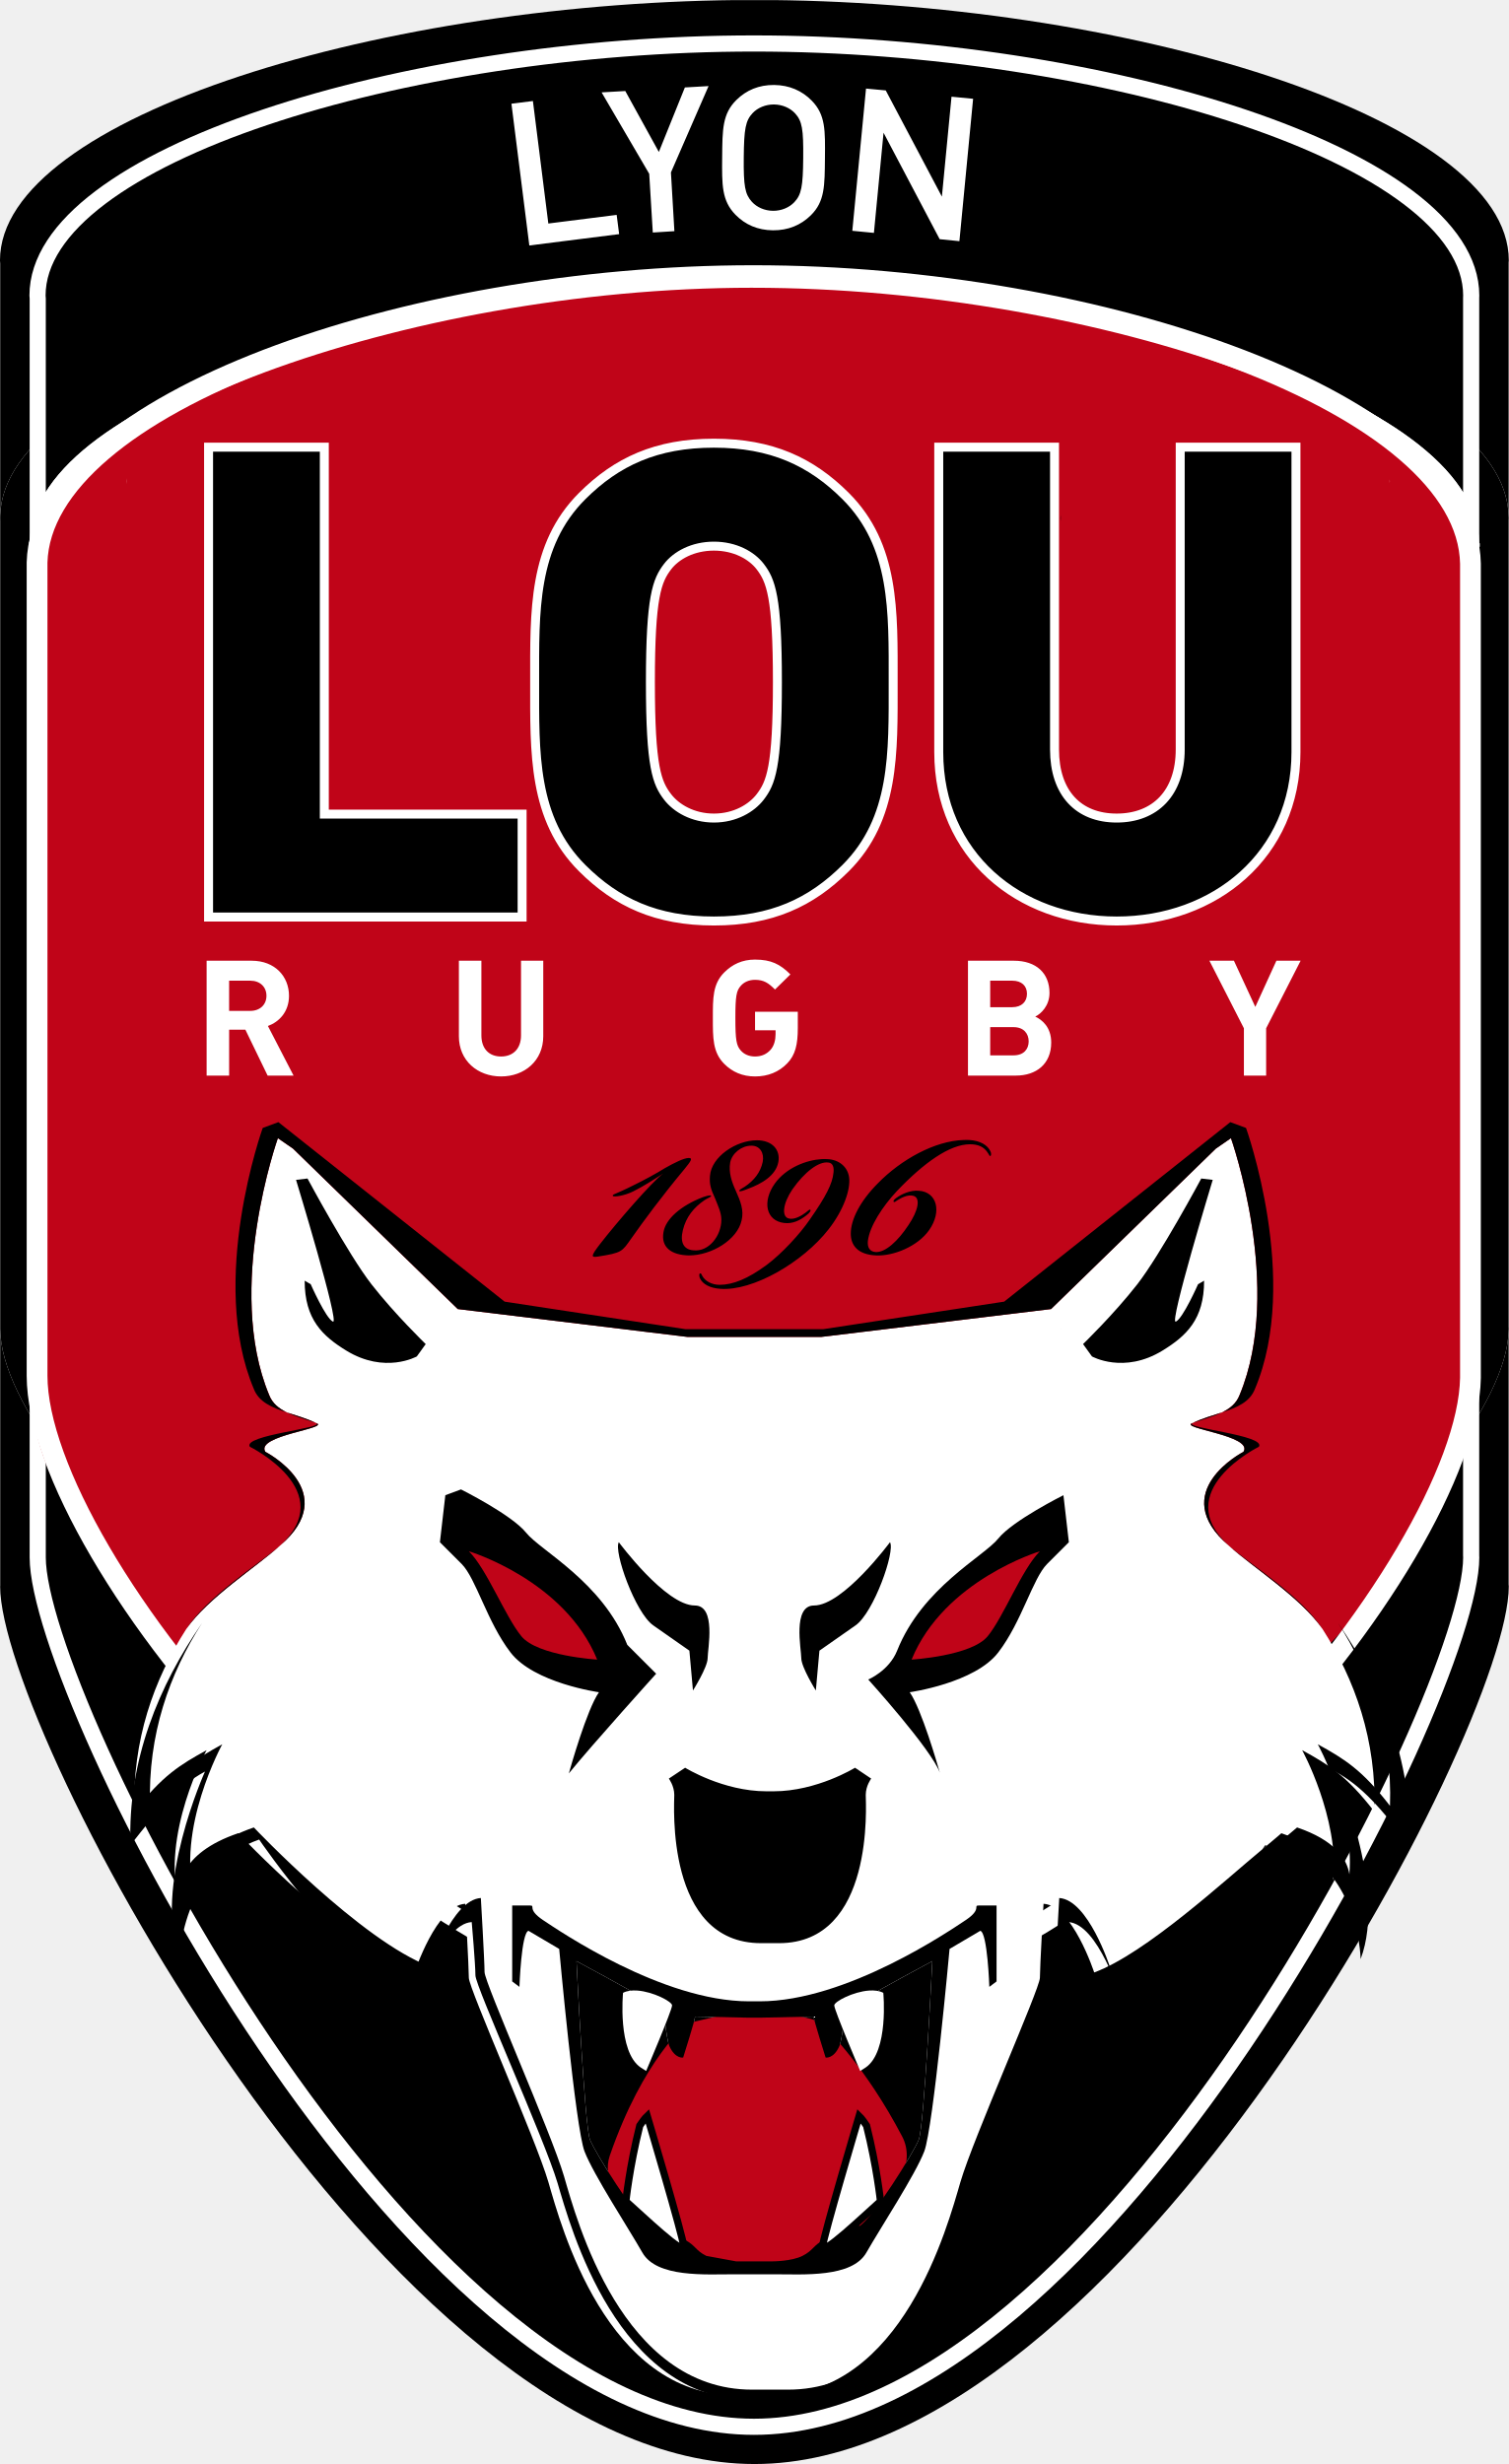
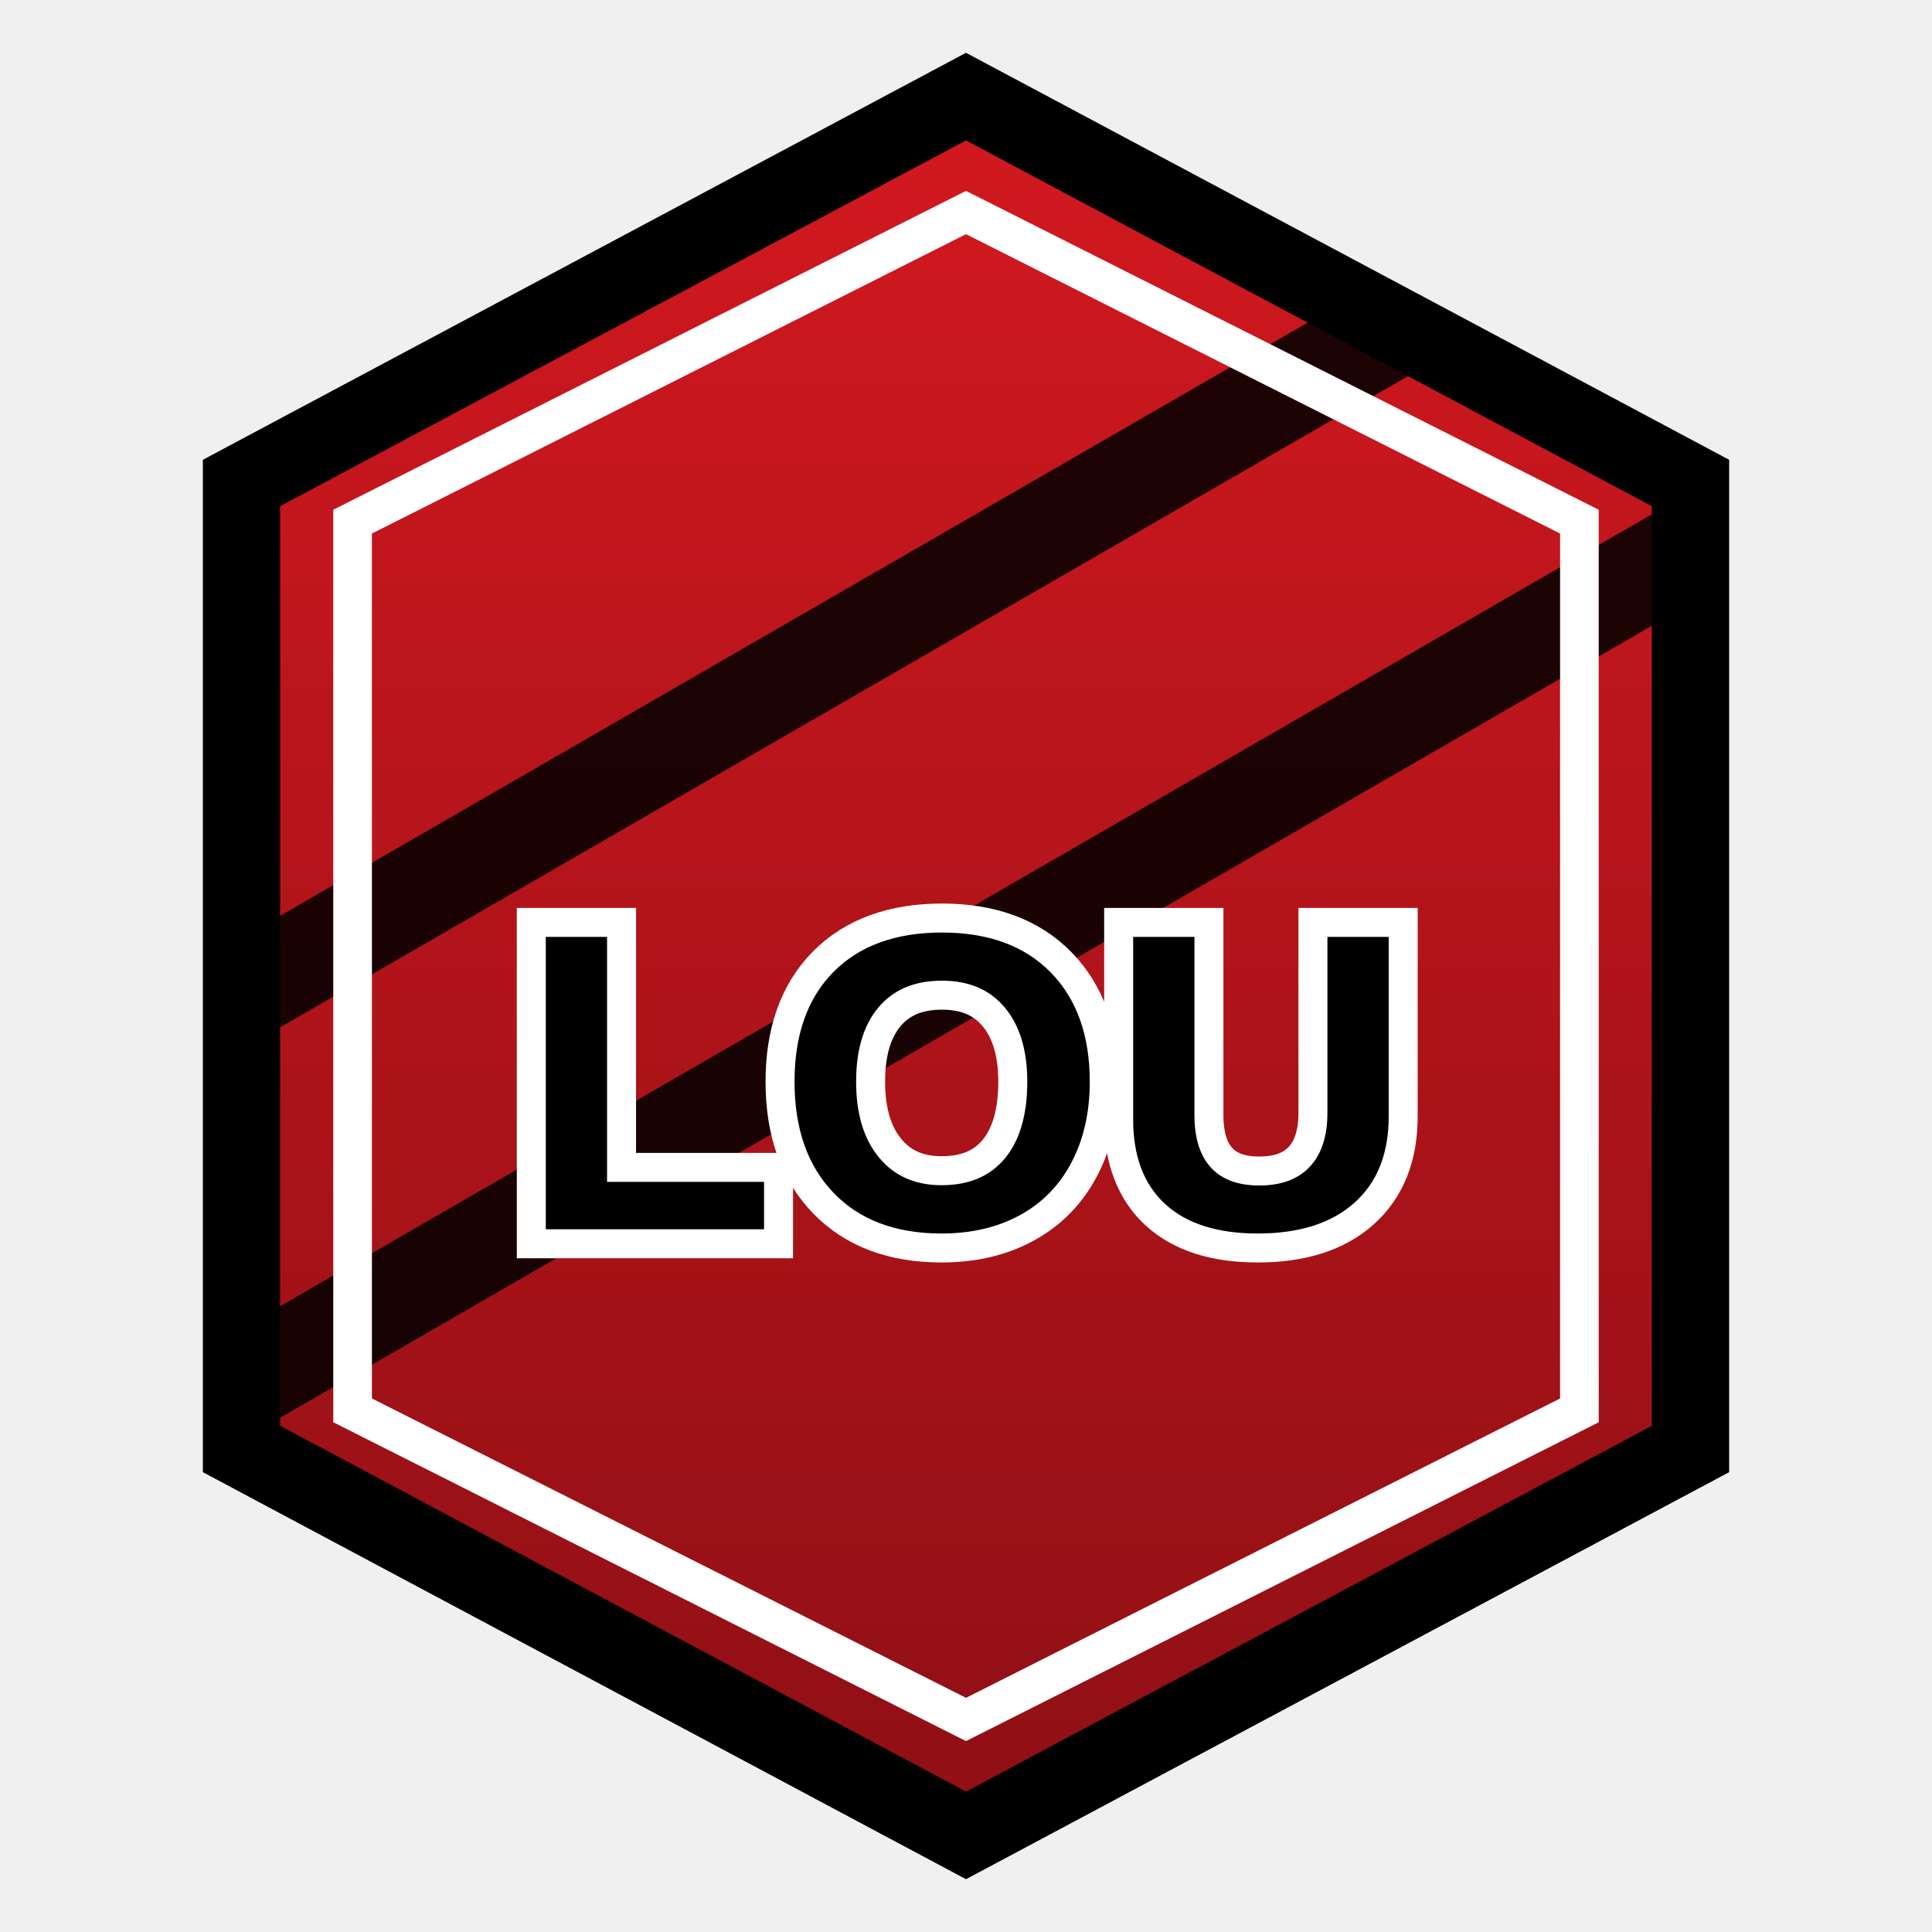
- <svg xmlns="http://www.w3.org/2000/svg" version="1.1" width="200" height="326.63" viewBox="0 0 200 326.63">
+ <svg xmlns="http://www.w3.org/2000/svg" width="200" height="200" viewBox="0 0 200 200">
  <defs>
-     <clipPath id="clipPath1564-2-5">
-       <path d="m42.52,483.63,54.474,0,0,88.965-54.474,0,0-88.965z" />
+     <clipPath id="lou-hex-clip">
+       <polygon points="         100,10         175,50         175,150         100,190         25,150         25,50       " />
    </clipPath>
-     <clipPath id="clipPath1464-5-7">
-       <path d="m42.52,483.63,83.622,0,0,88.965-83.622,0,0-88.965z" />
-     </clipPath>
+     <linearGradient id="lou-grad" x1="0" y1="0" x2="0" y2="1">
+       <stop offset="0%" stop-color="#D71920" />
+       <stop offset="100%" stop-color="#8A0F14" />
+     </linearGradient>
  </defs>
-   <g transform="matrix(0.5233306,0,0,0.5233306,-97.37038,-91.36215)">
-     <g transform="matrix(7.015558,0,0,-7.015558,-112.2425,4191.68)">
-       <g clip-path="url(#clipPath1464-5-7)">
-         <g transform="translate(69.7583,563.2977)">
-           <path fill-rule="nonzero" fill="#000" d="m0,0c13.193,0,27.122-4.174,27.23-9.336v9.162c0,0.024,0.006,0.048,0.006,0.072,0,5.193-13.983,9.404-27.236,9.404-13.257,0-27.239-4.211-27.239-9.404,0-0.037,0.005-0.074,0.008-0.111v-9.082c0.172,5.143,14.07,9.295,27.231,9.295" />
-         </g>
-         <g transform="translate(42.5246,524.6248)">
-           <path fill-rule="nonzero" fill="#000" d="m0,0c0-0.001,0.003-0.005,0.003-0.007v0.016c0-0.002-0.003-0.005-0.003-0.009" />
-         </g>
-         <g transform="translate(96.9941,524.6248)">
-           <path fill-rule="nonzero" fill="#000" d="m0,0c0,0.025-0.006,0.046-0.006,0.071v-0.142c0,0.025,0.006,0.048,0.006,0.071" />
-         </g>
-         <g transform="translate(69.7618,506.4696)">
-           <path fill-rule="nonzero" fill="#000" d="m0,0c-13.247,0-27.222,12.958-27.234,18.148v-9.288c0-0.001-0.003-0.004-0.003-0.008,0-5.194,13.984-31.688,27.237-31.688,13.25,0,27.232,26.494,27.232,31.688,0,0.024-0.006,0.048-0.006,0.071v9.161c-0.108-5.161-14.035-18.084-27.226-18.084" />
-         </g>
-         <g transform="translate(96.9941,553.8916)">
-           <path fill-rule="nonzero" fill="#000" d="m0,0c0,0.024-0.006,0.048-0.006,0.07v-0.14c0,0.022,0.006,0.046,0.006,0.07" />
-         </g>
-         <g transform="translate(42.5197,553.8916)">
-           <path fill-rule="nonzero" fill="#000" d="m0,0c0-0.037,0.005-0.074,0.008-0.11v0.221c-0.003-0.036-0.008-0.073-0.008-0.111" />
-         </g>
-         <g transform="translate(96.9883,553.9615)">
-           <path fill-rule="nonzero" fill="#000" d="m0,0c-0.108,5.163-14.037,9.336-27.23,9.336-13.161,0-27.059-4.152-27.231-9.295v-0.221-29.147-0.017c0.013-5.19,13.988-18.148,27.235-18.148,13.191,0,27.118,12.923,27.226,18.084v0.142,29.126,0.14z" />
-         </g>
-         <g transform="translate(69.7392,562.0242)">
-           <path fill-rule="nonzero" fill="#000" d="m0,0c12.536,0,25.79-4.038,25.896-9.035v8.869c0,0.023,0.003,0.045,0.003,0.068,0,5.028-13.306,9.103-25.899,9.103-12.596,0-25.865-4.075-25.865-9.103,0-0.036,0.008-0.071,0.008-0.106v-8.792c0.162,4.978,13.35,8.996,25.857,8.996" />
-         </g>
-         <g transform="translate(69.7392,562.0242)">
-           <path stroke-linejoin="miter" d="m0,0c12.536,0,25.79-4.038,25.896-9.035v8.869c0,0.023,0.003,0.045,0.003,0.068,0,5.028-13.306,9.103-25.899,9.103-12.596,0-25.865-4.075-25.865-9.103,0-0.036,0.008-0.071,0.008-0.106v-8.792c0.162,4.978,13.35,8.996,25.857,8.996z" stroke="#FFF" stroke-linecap="butt" stroke-miterlimit="4" stroke-dasharray="none" stroke-width="0.583" fill="none" />
-         </g>
-         <g transform="translate(43.8817,525.37)">
-           <path fill-rule="nonzero" fill="#000" d="m0,0c0-0.002,0.001-0.004,0.001-0.007v0.016c0-0.003-0.001-0.005-0.001-0.009" />
-         </g>
-         <g transform="translate(43.8817,525.37)">
-           <path stroke-linejoin="miter" d="m0,0c0-0.002,0.001-0.004,0.001-0.007v0.016c0-0.003-0.001-0.005-0.001-0.009z" stroke="#FFF" stroke-linecap="butt" stroke-miterlimit="4" stroke-dasharray="none" stroke-width="0.621" fill="none" />
-         </g>
-         <g transform="translate(95.6378,525.37)">
-           <path fill-rule="nonzero" fill="#000" d="m0,0c0,0.024-0.003,0.047-0.003,0.069v-0.137c0,0.023,0.003,0.045,0.003,0.068" />
-         </g>
-         <g transform="translate(95.6378,525.37)">
-           <path stroke-linejoin="miter" d="m0,0c0,0.024-0.003,0.047-0.003,0.069v-0.137c0,0.023,0.003,0.045,0.003,0.068z" stroke="#FFF" stroke-linecap="butt" stroke-miterlimit="4" stroke-dasharray="none" stroke-width="0.621" fill="none" />
-         </g>
-         <g transform="translate(69.742,507.5159)">
-           <path fill-rule="nonzero" fill="#000" d="m0,0c-12.587,0-25.848,12.823-25.86,17.847v-8.99-0.006c0-5.029,13.266-31.389,25.86-31.389,12.591,0,25.896,26.36,25.896,31.389,0,0.022-0.003,0.043-0.003,0.066v8.869c-0.106-4.997-13.357-17.786-25.893-17.786" />
-         </g>
-         <g transform="translate(69.742,507.5159)">
-           <path stroke-linejoin="miter" d="m0,0c-12.587,0-25.848,12.823-25.86,17.847v-8.99-0.006c0-5.029,13.266-31.389,25.86-31.389,12.591,0,25.896,26.36,25.896,31.389,0,0.022-0.003,0.043-0.003,0.066v8.869c-0.106-4.997-13.357-17.786-25.893-17.786z" stroke="#FFF" stroke-linecap="butt" stroke-miterlimit="4" stroke-dasharray="none" stroke-width="0.583" fill="none" />
-         </g>
-         <g transform="translate(95.6378,552.9207)">
-           <path fill-rule="nonzero" fill="#000" d="m0,0c0,0.022-0.003,0.045-0.003,0.069v-0.137c0,0.022,0.003,0.046,0.003,0.068" />
-         </g>
-         <g transform="translate(95.6378,552.9207)">
-           <path stroke-linejoin="miter" d="m0,0c0,0.022-0.003,0.045-0.003,0.069v-0.137c0,0.022,0.003,0.046,0.003,0.068z" stroke="#FFF" stroke-linecap="butt" stroke-miterlimit="4" stroke-dasharray="none" stroke-width="0.621" fill="none" />
-         </g>
-         <g transform="translate(43.8746,552.9207)">
-           <path fill-rule="nonzero" fill="#000" d="m0,0c0-0.036,0.007-0.07,0.008-0.107v0.214c-0.001-0.037-0.008-0.07-0.008-0.107" />
-         </g>
-         <g transform="translate(43.8746,552.9207)">
-           <path stroke-linejoin="miter" d="m0,0c0-0.036,0.007-0.07,0.008-0.107v0.214c-0.001-0.037-0.008-0.07-0.008-0.107z" stroke="#FFF" stroke-linecap="butt" stroke-miterlimit="4" stroke-dasharray="none" stroke-width="0.621" fill="none" />
-         </g>
-         <g transform="translate(95.6349,552.9896)">
-           <path fill-rule="nonzero" fill="#000" d="m0,0c-0.106,4.997-13.36,9.035-25.896,9.035-12.506,0-25.695-4.018-25.856-8.997v-0.214-27.435-0.015c0.011-5.025,13.273-17.848,25.859-17.848,12.536,0,25.787,12.789,25.893,17.787v0.137,27.413,0.137z" />
-         </g>
-         <g transform="translate(95.6349,552.9896)">
-           <path stroke-linejoin="miter" d="m0,0c-0.106,4.997-13.36,9.035-25.896,9.035-12.506,0-25.695-4.018-25.856-8.997v-0.214-27.435-0.015c0.011-5.025,13.273-17.848,25.859-17.848,12.536,0,25.787,12.789,25.893,17.787v0.137,27.413,0.137z" stroke="#FFF" stroke-linecap="butt" stroke-miterlimit="4" stroke-dasharray="none" stroke-width="0.583" fill="none" />
-         </g>
-         <g transform="translate(69.6683,562.206)">
-           <path d="m-126.09,50.594c-38.065,0-78.23,15.019-78.719,29.188v93.812c0.04,16.069,40.411,57.094,78.719,57.094h0.031c38.144-0.009,78.431-40.891,78.75-56.875v-94.406c-0.319-14.217-40.606-28.809-78.75-28.812h-0.031z" fill-rule="nonzero" transform="matrix(0.3293303,0,0,-0.3293303,41.52581,16.66582)" fill="#c00418" />
-         </g>
-       </g>
-     </g>
-     <g transform="matrix(7.015558,0,0,-7.015558,-112.2425,4191.68)">
-       <g clip-path="url(#clipPath1564-2-5)">
-         <g transform="translate(69.7243,562.6473)">
-           <path stroke-linejoin="miter" d="m0,0c-12.505,0-25.704-4.626-25.866-10.355v-29.367c0.011-6.5,13.282-23.085,25.87-23.085,12.534,0,25.776,16.544,25.882,23.008v29.4c-0.106,5.75-13.348,10.399-25.886,10.399z" stroke="#FFF" stroke-linecap="butt" stroke-miterlimit="4" stroke-dasharray="none" stroke-width="0.75" fill="none" />
-         </g>
-       </g>
-     </g>
-     <g transform="matrix(7.015558,0,0,-7.015558,523.8596,650.9004)">
-       <path fill-rule="nonzero" fill="#FFF" d="M0,0c0.191,2.289-1.137,4.704-1.137,4.704,0.95-0.522,1.601-0.914,2.608-2.219,0.088,2.579-0.709,4.777-1.872,6.593-0.78,1.131-2.547,2.253-3.373,3-2.293,1.952,0.518,3.398,0.518,3.398,0.379,0.592-2.382,0.85-1.832,1.042,0.341,0.163,0.71,0.267,1.054,0.381,0.291,0.141,0.523,0.328,0.638,0.629,1.608,3.857-0.312,9.273-0.312,9.273l-0.548-0.379-5.947-5.792-8.297-1.006h-2.35-0.126-2.351l-8.297,1.006-5.946,5.792-0.549,0.379s-1.92-5.416-0.312-9.273c0.115-0.301,0.348-0.488,0.637-0.629,0.343-0.114,0.713-0.218,1.054-0.381,0.551-0.192-2.21-0.45-1.828-1.042,0,0,2.809-1.446,0.516-3.397-0.826-0.748-2.595-1.871-3.375-3.004-1.162-1.813-1.958-4.013-1.869-6.59,1.004,1.305,1.657,1.697,2.605,2.219,0,0-1.68-3.059-0.984-5.555,0,0.003,0.001,0.007,0.004,0.01-0.103,0.585-0.024,1.818,2.121,2.546,0,0,3.889-4.113,6.368-5.027,0,0,0.785,2.416,1.829,2.48,0,0,0.13-2.28,0.13-2.674,0-0.39,2.413-5.807,2.872-7.374,0.457-1.568,2.087-7.702,6.787-7.702h1.302c4.699,0,6.329,6.134,6.787,7.702,0.457,1.567,2.87,6.984,2.87,7.374,0,0.394,0.131,2.674,0.131,2.674,1.044-0.064,1.829-2.48,1.829-2.48,1.867,0.688,4.754,3.359,6.068,4.444,0.069,0.091,0.109,0.144,0.109,0.144,0.015-0.005,0.03-0.012,0.044-0.017,0.339,0.281,0.538,0.456,0.538,0.456,1.363-0.464,1.8-1.129,1.886-1.705" />
-     </g>
-     <g transform="matrix(7.015558,0,0,-7.015558,231.6286,657.3659)">
-       <path fill-rule="nonzero" fill="#FFF" d="M0,0c-0.006,0.027-0.013,0.051-0.016,0.081-0.003-0.004-0.005-0.007-0.005-0.01,0.006-0.023,0.014-0.046,0.021-0.071" />
-     </g>
-     <g transform="matrix(7.015558,0,0,-7.015558,231.6286,657.3659)">
-       <path fill-rule="nonzero" fill="#FFF" d="M0,0c0.034-0.153,0.074-0.251,0.074-0.251-0.029,0.084-0.049,0.168-0.074,0.251" />
-     </g>
-     <g transform="matrix(7.015558,0,0,-7.015558,505.7777,643.0261)">
-       <path fill-rule="nonzero" fill="#FFF" d="M0,0c0.054,0.044,0.105,0.086,0.153,0.126-0.014,0.006-0.029,0.013-0.044,0.018,0,0-0.04-0.053-0.109-0.144" />
-     </g>
-     <g transform="matrix(7.015558,0,0,-7.015558,400.0988,684.0264)">
-       <path fill-rule="nonzero" fill="#000" d="m0,0s-0.105-1.034-0.2-1.251c-0.212-0.481-0.501-0.422-0.501-0.422s-0.432,1.364-0.432,1.48l-1.918-0.039h-0.445l-1.917,0.039c0-0.116-0.431-1.48-0.431-1.48s-0.289-0.059-0.502,0.422c-0.094,0.217-0.199,1.251-0.199,1.251s0,0.116-3.15,1.809c0,0,0.292-5.957,0.486-6.446,0.196-0.488,1.661-2.831,2.149-3.124,0,0,0.195,1.074,0.39,1.367,0.197,0.293,0.489-0.977,0.88-1.856,0.389-0.195,0.389-0.39,0.782-0.583,0.389-0.197,1.073-0.197,1.073-0.197h1.325l1.074,0.197c0.39,0.193,0.39,0.388,0.782,0.583,0.39,0.879,0.683,2.149,0.878,1.856s0.391-1.367,0.391-1.367c0.488,0.293,1.952,2.636,2.148,3.124,0.194,0.489,0.489,6.446,0.489,6.446-3.152-1.693-3.152-1.809-3.152-1.809" />
-     </g>
-     <g transform="matrix(7.015558,0,0,-7.015558,374.8547,668.2442)">
-       <path d="m364.66,341.81-3.969,1.469s-13.889,38.617-2.25,66.125c1.277,3.318,4.608,4.71,8.375,5.938-2.027-0.996-3.693-2.295-4.5-4.406-11.281-27.059,2.219-65.062,2.219-65.062l3.844,2.656,41.719,40.625,58.188,7.062h16.5,0.906,16.469l58.219-7.062,41.719-40.625,3.844-2.656s13.469,38.003,2.188,65.062c-0.807,2.112-2.427,3.41-4.469,4.406,3.781-1.228,7.053-2.619,8.344-5.938,11.625-27.508-2.25-66.125-2.25-66.125l-3.98-1.47-57.28,45.47-45.81,6.97h-17-0.938-17l-45.781-6.969-57.312-45.469zm7.375,14.281-2.906,0.344s11.182,36.734,9.344,35.906c-1.803-0.807-5.625-9.469-5.625-9.469l-1.531-0.906c-0.021,9.822,4.565,14.032,10.5,17.688,9.843,6.054,17.906,1.5,17.906,1.5l2.25-3.125s-7.826-7.569-13.719-15.125c-5.893-7.563-16.219-26.812-16.219-26.812zm226.38,0s-10.326,19.25-16.219,26.812c-5.893,7.556-13.719,15.125-13.719,15.125l2.25,3.125s8.07,4.554,17.906-1.5c5.942-3.655,10.535-7.866,10.5-17.688l-1.531,0.906s-3.822,8.662-5.625,9.469c-1.831,0.828,9.344-35.906,9.344-35.906l-2.906-0.344zm-191.47,80.219-1.375,11.906l5.5,5.5c3.655,3.676,6.419,14.64,12.375,22.406,5.942,7.794,22.406,10.094,22.406,10.094-3.054,4.364-7.226,19.137-7.625,20.562,5.81-7.18,22.12-25.25,22.12-25.25l-7.312-7.312c-6.37-16.01-21.97-23.825-25.625-28.406-3.669-4.567-16.5-10.969-16.5-10.969zm156.56,0s-12.831,6.402-16.5,10.969c-3.662,4.581-19.255,12.397-25.625,28.406-2.049,5.121-7.312,7.312-7.312,7.312s16.008,17.699,18.125,23.594c-0.528-1.875-4.619-16.089-7.625-20.375,0,0,16.495-2.3,22.438-10.094,5.963-7.766,8.713-18.73,12.375-22.406l5.5-5.5-1.375-11.906zm-112.62,11.906c-1.368,2.287,4.145,17.849,8.719,21.062,4.581,3.192,9.156,6.406,9.156,6.406l0.906,10.094s3.719-5.9,3.719-8.188c0-2.294,2.243-13.344-3.25-13.344-7.387,0-19.25-16.031-19.25-16.031zm68.688,0s-11.863,16.031-19.25,16.031c-5.479,0-3.219,11.05-3.219,13.344,0,2.287,3.688,8.188,3.688,8.188l0.906-10.094s4.589-3.214,9.156-6.406c4.588-3.213,10.094-18.775,8.719-21.062zm113.52,20.5c8.152,12.74,13.749,28.181,13.125,46.281-7.058-9.162-11.623-11.925-18.281-15.594,0,0,9.297,16.891,8,32.938-0.635-4.018-3.756-8.649-13.25-11.875,0,0-1.403,1.209-3.781,3.188,8.374,3.028,13.197,8.935,16,14.719-0.213,0.768-0.44,1.53-0.719,2.281,0,0,0.439-0.735,0.906-1.906,3.611,7.683,3.688,15.062,3.688,15.062,6.847-18.156-6.438-47.5-6.438-47.5,6.854,3.718,11.548,9.315,18.844,18.625,0.744-21.552-7.318-40.588-18.094-56.219zm-287.81,0.031c-10.783,15.61-18.844,34.643-18.094,56.188,7.289-9.31,12.021-14.907,18.875-18.625,0,0-13.292,29.312-6.438,47.469,0,0,0.119-7.523,3.875-15.312-4.903-17.528,6.938-39.062,6.938-39.062-6.651,3.669-11.238,6.431-18.281,15.594-0.624-18.086,4.966-33.538,13.125-46.25zm-1.781,69.719c0.085,0.305,0.185,0.603,0.281,0.906-0.077-0.298-0.152-0.648-0.219-1.031-0.02,0.042-0.043,0.084-0.062,0.125zm0.062-0.125c2.849-5.849,7.737-11.828,16.219-14.812,0,0,22.672,33.444,40.625,39.969,0,0,5.677-18.592,13.219-19.062,0,0,0.938,10.708,0.938,13.5,0,2.785,17.494,41.463,20.812,52.625,3.304,11.169,15.089,54.906,49.094,54.906h9.438c33.997,0,45.814-43.737,49.125-54.906,3.304-11.162,20.781-49.84,20.781-52.625,0-2.792,0.938-13.5,0.938-13.5,7.549,0.47,13.219,19.062,13.219,19.062,16.031-5.823,35.806-33.599,39.875-38.938-9.211,7.619-29.496,26.33-42.594,31.156,0,0-5.488-16.933-12.812-17.375,0,0-0.938,15.986-0.938,18.75,0,2.736-16.919,40.725-20.125,51.719-3.213,10.993-14.659,54.062-47.625,54.062h-9.125c-32.973,0-44.419-43.069-47.625-54.062-3.22-10.993-20.125-48.983-20.125-51.719,0-2.764-0.938-18.75-0.938-18.75-7.324,0.442-12.812,17.375-12.812,17.375-17.392-6.412-44.688-35.25-44.688-35.25-15.052,5.114-15.586,13.764-14.875,17.875zm124.12-33-4.125,2.75s1.375,1.838,1.375,4.125-2.305,37.562,21.969,37.562h4.562c24.26,0,21.969-35.275,21.969-37.562,0-2.287,1.375-4.125,1.375-4.125l-4.094-2.75s-9.646,5.969-20.625,5.969h-1.812c-10.993,0-20.594-5.969-20.594-5.969z" fill-rule="nonzero" transform="matrix(0.1425403,0,0,-0.1425403,-68.83826,78.57332)" fill="#000" />
-     </g>
-     <g transform="matrix(7.015558,0,0,-7.015558,304.81,567.5191)">
-       <path d="m-157.12,189.12c1.98,1.98,3.965,7.129,5.75,9.312,1.782,2.174,8.312,2.562,8.312,2.562-3.562-8.724-14.062-11.875-14.062-11.875zm62.594,0s-10.498,3.151-14.062,11.875c0,0,6.558-0.388,8.344-2.562,1.779-2.183,3.739-7.333,5.719-9.312zm-31.438,50.344c-1.74,0-7.25,1.438-7.25,1.438s-4.798,3.854-8.469,14.5c-1.664,4.831,6.987,12.539,15.562,12.375,8.578-0.167,19.485-8.825,16.5-14.5-4.069-7.755-8.011-11.384-8.594-12.219-0.58-0.832-5.998-1.594-7.75-1.594z" fill-rule="nonzero" transform="matrix(0.3293303,0,0,-0.3293303,51.74731,62.28272)" fill="#c00418" />
-     </g>
-     <g transform="matrix(7.015558,0,0,-7.015558,266.1101,535.0139)">
-       <path fill-rule="nonzero" fill="#000" d="m0,0c0.382-0.184-2.663-0.438-2.39-0.859,0,0,3.26-1.606,1.078-3.58,2.292,1.95-0.517,3.396-0.517,3.396-0.381,0.593,2.38,0.851,1.829,1.043" />
-     </g>
-     <g transform="matrix(7.015558,0,0,-7.015558,501.0176,542.329)">
-       <path fill-rule="nonzero" fill="#000" d="M0,0s-2.811-1.446-0.518-3.398c-2.183,1.976,1.075,3.581,1.075,3.581,0.275,0.422-2.769,0.676-2.389,0.86-0.55-0.193,2.211-0.45,1.832-1.043" />
-     </g>
-     <g transform="matrix(7.015558,0,0,-7.015558,256.9021,566.1581)">
-       <path fill-rule="nonzero" fill="#000" d="M0,0c-0.857-0.73-2.636-1.846-3.374-3.005,0.779,1.134,2.548,2.257,3.374,3.005" />
-     </g>
-     <g transform="matrix(7.015558,0,0,-7.015558,521.0477,587.211)">
-       <path fill-rule="nonzero" fill="#000" d="M0,0c-0.74,1.156-2.516,2.271-3.373,3,0.826-0.747,2.593-1.869,3.373-3" />
-     </g>
-     <g transform="matrix(7.015558,0,0,-7.015558,266.1101,535.0139)">
-       <path fill-rule="nonzero" fill="#000" d="M0,0c-0.341,0.163-0.711,0.267-1.055,0.38,0.309-0.151,0.682-0.252,1.055-0.38" />
-     </g>
-     <g transform="matrix(7.015558,0,0,-7.015558,495.5602,532.348)">
-       <path fill-rule="nonzero" fill="#000" d="M0,0c-0.344-0.113-0.713-0.217-1.054-0.38,0.373,0.128,0.747,0.229,1.054,0.38" />
-     </g>
-     <g transform="matrix(7.015558,0,0,-7.015558,505.7777,643.0261)">
-       <path fill-rule="nonzero" fill="#000" d="M0,0c0.054,0.044,0.105,0.086,0.153,0.126-0.014,0.006-0.029,0.013-0.044,0.018,0,0-0.04-0.053-0.109-0.144" />
-     </g>
-     <g transform="matrix(7.015558,0,0,-7.015558,418.7826,716.5541)">
-       <path fill-rule="nonzero" fill="#000" d="m0,0c-0.196-0.488-1.66-2.831-2.148-3.124,0,0-0.197,1.074-0.391,1.367-0.195,0.293-0.488-0.977-0.878-1.857-0.392-0.195-0.392-0.389-0.783-0.583-0.39-0.197-1.073-0.197-1.073-0.197h-1.325l-1.073,0.197c-0.393,0.194-0.393,0.388-0.783,0.583-0.391,0.88-0.682,2.15-0.879,1.857-0.195-0.293-0.39-1.367-0.39-1.367-0.489,0.293-1.953,2.636-2.149,3.124-0.195,0.488-0.487,6.446-0.487,6.446,3.151-1.693,3.151-1.809,3.151-1.809s0.105-1.034,0.199-1.251c0.213-0.481,0.502-0.422,0.502-0.422s0.431,1.363,0.431,1.48l1.917-0.04h0.445l1.918,0.04c0-0.117,0.432-1.48,0.432-1.48s0.289-0.059,0.501,0.422c0.095,0.217,0.2,1.251,0.2,1.251s0,0.116,3.152,1.809c0,0-0.295-5.958-0.489-6.446m2.155,8.453c-0.196,0,0.131-0.13-0.456-0.523-0.588-0.39-4.309-2.936-7.441-2.936h-0.388c-3.133,0-6.853,2.546-7.441,2.936-0.585,0.393-0.26,0.523-0.456,0.523h-0.653v-2.741l0.262-0.196s0.066,1.958,0.326,2.024l1.109-0.654s0.588-6.46,0.914-7.31c0.327-0.847,1.567-2.739,2.089-3.654,0.522-0.914,2.284-0.783,3.329-0.783h1.431c1.045,0,2.807-0.131,3.328,0.783,0.523,0.915,1.763,2.807,2.09,3.654,0.325,0.85,0.913,7.31,0.913,7.31l1.11,0.654c0.261-0.066,0.326-2.024,0.326-2.024l0.261,0.196v2.741h-0.653z" />
-     </g>
-     <g transform="matrix(7.015558,0,0,-7.015558,409.0829,732.1728)">
-       <path d="m-138.66,237.28c-0.585-0.042-1.129,0.02-1.562,0.25,0,0-0.631,6.441,1.938,8.188l0.594,0.375s2.844-6.647,2.844-7.188c0-0.412-2.058-1.499-3.812-1.625zm25.406,0c-1.755,0.126-3.812,1.213-3.812,1.625,0,0.54,2.844,7.188,2.844,7.188l0.594-0.375c2.566-1.746,1.938-8.188,1.938-8.188-0.433-0.23-0.978-0.292-1.562-0.25zm-24.312,13.75s-0.272,0.261-0.812,1.062c-1.139,4.552-1.531,8.281-1.531,8.281,1.889,1.676,6.42,6.047,6.344,4.969-0.073-1.072-4-14.312-4-14.312zm23.219,0s-3.924,13.241-4,14.312c-0.073,1.078,4.455-3.293,6.344-4.969,0,0-0.39-3.73-1.531-8.281-0.544-0.802-0.812-1.062-0.812-1.062z" fill-rule="nonzero" transform="matrix(0.3293303,0,0,-0.3293303,36.88421,85.75252)" fill="#FFF" />
-     </g>
-     <g transform="matrix(7.015558,0,0,-7.015558,409.0829,732.1728)">
-       <path stroke-linejoin="miter" d="m0,0s-0.128,1.235-0.504,2.734c-0.179,0.264-0.267,0.347-0.267,0.347s-1.296-4.362-1.321-4.715c-0.024-0.355,1.47,1.082,2.092,1.634z" stroke="#000" stroke-linecap="butt" stroke-miterlimit="4" stroke-dasharray="none" stroke-width="0.261" fill="none" />
-     </g>
-     <g transform="matrix(7.015558,0,0,-7.015558,344.5875,732.1728)">
-       <path stroke-linejoin="miter" d="m0,0s0.128,1.235,0.503,2.734c0.178,0.264,0.268,0.347,0.268,0.347s1.296-4.362,1.32-4.715c0.025-0.355-1.469,1.082-2.091,1.634z" stroke="#000" stroke-linecap="butt" stroke-miterlimit="4" stroke-dasharray="none" stroke-width="0.261" fill="none" />
-     </g>
-     <g transform="matrix(7.015558,0,0,-7.015558,238.8925,406.8691)">
-       <path d="m474.97,169.84c-14.578,0-24.63,4.683-33.344,13.375-12.565,12.537-12.062,29.235-12.062,47.125s-0.502,34.619,12.062,47.156c8.713,8.692,18.765,13.375,33.344,13.375,14.578,0,24.63-4.683,33.344-13.375,12.565-12.537,12.062-29.267,12.062-47.156,0-17.89,0.502-34.588-12.062-47.125-8.713-8.692-18.765-13.375-33.344-13.375zm-128,1,0,119.03,79.438,0,0-26.094-50.125,0,0-92.938-29.312,0zm184.97,0,0,77.219c0,26.077,20.262,42.812,45.062,42.812s45.406-16.736,45.406-42.812v-77.219h-29.312v76.562c0,11.028-6.377,17.375-16.094,17.375-9.717,0-15.75-6.346-15.75-17.375v-76.562h-29.312zm-56.969,25.062c5.36,0,9.537,2.346,11.719,5.188,2.68,3.508,4.375,7.516,4.375,29.25s-1.695,25.586-4.375,29.094c-2.182,2.841-6.359,5.344-11.719,5.344-5.36,0-9.537-2.502-11.719-5.344-2.68-3.508-4.375-7.36-4.375-29.094s1.695-25.742,4.375-29.25c2.182-2.841,6.359-5.188,11.719-5.188z" fill-rule="nonzero" transform="matrix(0.1425403,0,0,-0.1425403,-49.45816,41.31682)" fill="#000" />
-     </g>
-     <g transform="matrix(7.015558,0,0,-7.015558,468.9144,407.8716)">
-       <path stroke-linejoin="miter" d="m0,0c-3.535,0-6.425,2.383-6.425,6.1v11.008h4.18v-10.913c0-1.572,0.86-2.478,2.245-2.478s2.293,0.906,2.293,2.478v10.913h4.179v-11.008c0-3.717-2.937-6.1-6.472-6.1zm-12.871,12.796c-0.311,0.405-0.908,0.739-1.672,0.739s-1.361-0.334-1.672-0.739c-0.382-0.5-0.621-1.072-0.621-4.17s0.239-3.646,0.621-4.146c0.311-0.405,0.908-0.763,1.672-0.763s1.361,0.358,1.672,0.763c0.382,0.5,0.621,1.048,0.621,4.146s-0.239,3.67-0.621,4.17zm3.081-10.889c-1.242-1.239-2.675-1.907-4.753-1.907s-3.511,0.668-4.753,1.907c-1.791,1.787-1.719,4.169-1.719,6.719s-0.072,4.933,1.719,6.72c1.242,1.239,2.675,1.906,4.753,1.906s3.511-0.667,4.753-1.906c1.791-1.787,1.719-4.17,1.719-6.72s0.072-4.932-1.719-6.719zm-22.998-1.764,0,16.965,4.179,0,0-13.248,7.141,0,0-3.717-11.32,0z" stroke="#FFF" stroke-linecap="butt" stroke-miterlimit="4" stroke-dasharray="none" stroke-width="0.324" fill="none" />
-     </g>
-     <g transform="matrix(7.015558,0,0,-7.015558,249.4544,422.9817)">
-       <path d="m-125.75,124.25c-1.412,0-2.491,0.523-3.375,1.406-1.272,1.272-1.25,2.826-1.25,5s-0.022,3.759,1.25,5.031c0.884,0.884,1.996,1.375,3.375,1.375,1.433,0,2.629-0.499,3.531-1.438,0.884-0.917,1.156-2.053,1.156-3.875v-1.781h-4.688v2.031h2.25v0.438c0,0.619-0.156,1.275-0.562,1.719-0.404,0.44-0.944,0.719-1.688,0.719-0.671,0-1.21-0.249-1.562-0.656-0.48-0.531-0.594-1.139-0.594-3.562,0-2.42,0.114-3,0.594-3.531,0.352-0.407,0.891-0.656,1.562-0.656,0.972,0,1.48,0.355,2.188,1.062l1.688-1.656c-1.13-1.13-2.123-1.625-3.875-1.625zm-60.125,0.125,0,12.594,2.469,0,0-5.031,1.781,0,2.438,5.031,2.844,0-2.812-5.438c1.218-0.443,2.312-1.545,2.312-3.312,0-2.104-1.528-3.844-4.094-3.844h-4.938zm27.656,0,0,8.281c0,2.669,2.044,4.406,4.625,4.406s4.625-1.737,4.625-4.406v-8.281h-2.438v8.188c0,1.448-0.861,2.312-2.188,2.312s-2.156-0.864-2.156-2.312v-8.188h-2.469zm55.812,0,0,12.594,5.25,0c2.244,0,3.875-1.275,3.875-3.625,0-1.679-0.991-2.491-1.75-2.844,0.635-0.301,1.562-1.197,1.562-2.594,0-2.156-1.447-3.531-3.906-3.531h-5.031zm26.469,0,3.781,7.406,0,5.188,2.438,0,0-5.188,3.781-7.406-2.656,0-2.312,5.062-2.344-5.062-2.688,0zm-107.47,2.188,2.312,0c1.078,0,1.781,0.685,1.781,1.656,0,0.972-0.703,1.656-1.781,1.656h-2.312v-3.312zm83.438,0,2.406,0c1.044,0,1.625,0.572,1.625,1.438s-0.58,1.469-1.625,1.469h-2.406v-2.906zm0,5.094,2.562,0c1.114,0,1.656,0.712,1.656,1.562,0,0.847-0.542,1.531-1.656,1.531h-2.562v-3.094z" fill-rule="nonzero" transform="matrix(0.3293303,0,0,-0.3293303,59.63771,41.68032)" fill="#FFF" />
-     </g>
-     <g transform="matrix(7.015558,0,0,-7.015558,538.0864,296.466)">
-       <path fill-rule="nonzero" fill="#FFF" d="m0,0c0,0.023-0.004,0.045-0.005,0.067v-0.136c0.001,0.023,0.005,0.046,0.005,0.069" />
-     </g>
-     <g transform="matrix(7.015558,0,0,-7.015558,218.118,296.466)">
-       <path fill-rule="nonzero" fill="#FFF" d="m0,0c0-0.036,0.005-0.071,0.005-0.108v0.215c0-0.037-0.005-0.072-0.005-0.107" />
-     </g>
-     <g transform="matrix(7.015558,0,0,-7.015558,320.1285,236.7685)">
-       <path d="m490.22,79.094c-3.859-0.028-7.02,1.312-9.531,3.781-3.592,3.522-3.562,7.534-3.625,14.5-0.063,6.959-0.147,11.002,3.375,14.594,2.47,2.512,5.61,3.902,9.469,3.938,3.866,0.035,7.082-1.312,9.594-3.781,3.592-3.522,3.524-7.541,3.594-14.5,0.063-6.966,0.185-10.978-3.344-14.562-2.47-2.519-5.666-3.927-9.531-3.969zm-16.6,0.281l-6,0.344-6.594,16.344-8.5-15.438-6,0.344,12.062,20.625,0.906,14.875,5.469-0.344-0.875-14.875,9.531-21.875zm39.88,0.625l-3.469,36.031,5.469,0.531,2.438-25.375,14.219,26.969,5,0.5,3.469-36.062-5.469-0.531-2.438,25.312-14.22-26.901-5-0.469zm-84.375,3.156-5.438,0.688,4.531,35.906,22.75-2.875-0.625-4.875-17.312,2.188-3.906-31.031zm61.062,0.875c2.133,0.021,4.112,0.899,5.375,2.281,1.761,1.95,2.101,4.013,2.031,11.281-0.063,7.261-0.454,9.272-2.25,11.188-1.284,1.361-3.273,2.209-5.406,2.188-2.14-0.021-4.088-0.899-5.344-2.281-1.761-1.95-2.126-3.982-2.062-11.25,0.07-7.268,0.454-9.303,2.25-11.219,1.277-1.361,3.273-2.201,5.406-2.188z" fill-rule="nonzero" transform="matrix(0.1425403,0,0,-0.1425403,-61.03756,17.07062)" fill="#FFF" />
-     </g>
-     <g transform="matrix(7.015558,0,0,-7.015558,454.7051,511.1442)">
-       <path fill-rule="nonzero" fill="#000" d="m0,0c0-0.001,0.003-0.005,0.003-0.007v0.016c0-0.002-0.003-0.005-0.003-0.009" />
-     </g>
-     <g transform="matrix(7.015558,0,0,-7.015558,454.6595,305.8212)">
-       <path fill-rule="nonzero" fill="#000" d="m0,0c0-0.037,0.007-0.074,0.009-0.11v0.221c-0.002-0.036-0.009-0.073-0.009-0.111" />
-     </g>
-     <g transform="matrix(7.015558,0,0,-7.015558,346.5,476.3449)">
-       <path d="m-102.88,144.03c-3.155,0.089-6.878,2.151-9.406,4.75-1.925,1.925-2.969,3.961-2.969,5.5v0.031c0,1.19,0.696,2.299,2.812,2.375,1.849,0.076,4.512-0.972,5.781-2.781,1.424-2.041,0.848-4.2-1.156-4.312-0.884-0.079-1.861,0.359-2.438,0.781-0.27,0.194-0.352,0.33-0.312,0.406,0.076,0.115,0.189,0.022,0.344-0.094,0.422-0.267,1.191-0.723,1.844-0.531,0.808,0.231,0.515,1.643-0.562,3.219-1.117,1.697-2.516,3.013-3.594,2.938-0.653-0.04-0.92-0.529-0.844-1.219,0.194-1.618,1.614-3.783,3.156-5.438,3-3.158,5.836-5.156,8.031-5.156,0.844,0,1.538,0.229,2,1,0.115,0.152,0.132,0.318,0.25,0.281,0.076-0.043,0.115-0.269,0-0.5-0.31-0.695-1.119-1.174-2.312-1.25-0.205-0.012-0.415-0.006-0.625,0zm-22.688,0.031c-2.232,0-4.97,1.79-5.125,3.906-0.076,0.923,0.101,1.467,0.562,2.469,0.31,0.808,0.688,1.536,0.688,2.344,0,1.731-1.368,3.535-3.062,3.344-1.038-0.076-1.502-0.834-1.156-2.219,0.346-1.424,1.182-2.474,2.375-3.281,0.27-0.191,0.758-0.353,0.719-0.469-0.036-0.155-0.707,0.077-0.938,0.156-2.387,0.923-4.051,2.388-4.281,3.812-0.31,1.694,0.896,2.523,2.781,2.562,2.502,0,5.32-1.727,5.781-3.844,0.27-1.114-0.124-2.101-0.625-3.219-0.462-0.999-0.816-2.047-0.625-3.125,0.194-1.002,1.235-1.844,2.312-1.844h0.031c0.923,0,1.41,0.819,1.219,1.781-0.231,1.117-0.93,2.026-1.969,2.719-0.231,0.155-0.633,0.317-0.594,0.469,0.04,0.115,0.583-0.095,0.969-0.25,1.464-0.537,3.042-1.438,3.312-2.938,0.231-1.309-0.641-2.375-2.375-2.375zm-7.46,1.94c-0.498,0-1.547,0.512-2.625,1.125-0.923,0.577-2.244,1.298-3.438,1.875-2.041,1.038-2.326,0.965-2.25,1.156,0.076,0.155,1.248,0.001,2.25-0.5,1.002-0.501,2.133-1.206,3.25-1.938-1.233,0.923-5.021,5.293-6.906,7.719-1.002,1.309-1.021,1.49-0.25,1.375,2.693-0.422,2.649-0.536,3.688-2,1.385-1.965,3.226-4.47,5.844-7.625,0.653-0.808,0.939-1.188,0.438-1.188zm14.562,0.125c-1.599,0.098-3.844,0.902-5.125,2.688-1.388,1.962-0.97,4.079,1.031,4.312,0.923,0.115,1.714-0.272,2.406-0.812,0.422-0.307,0.545-0.549,0.469-0.625-0.079-0.115-0.261,0.121-0.531,0.312-0.462,0.346-1.259,0.816-1.875,0.625-0.768-0.231-0.601-1.648,0.438-3.188,1.348-1.925,2.899-3.089,3.938-2.938,0.501,0.04,0.641,0.548,0.562,1.125-0.112,1.193-0.82,2.583-2.594,5.125-1.075,1.579-3.064,3.733-4.719,4.969-2.08,1.54-3.732,2.188-5.156,2.188h-0.031c-0.808,0-1.565-0.392-1.875-0.969-0.076-0.155-0.135-0.324-0.25-0.281-0.115,0.036-0.107,0.269-0.031,0.5,0.31,0.695,1.133,1.112,2.25,1.188,3.541,0.27,9.027-2.875,11.875-6.531,1.655-2.116,2.405-4.345,2.25-5.656-0.152-1.23-1.173-1.992-2.406-2.031-0.197-0.014-0.397-0.014-0.625,0z" fill-rule="nonzero" transform="matrix(0.3293303,0,0,-0.3293303,45.80481,49.28672)" fill="#000" />
+   <g clip-path="url(#lou-hex-clip)">
+     <rect width="200" height="200" fill="url(#lou-grad)" />
+     <g opacity="0.85">
+       <rect x="-20" y="60" width="240" height="10" fill="#000000" transform="rotate(-30 100 100)" />
+       <rect x="-20" y="95" width="240" height="10" fill="#000000" transform="rotate(-30 100 100)" />
    </g>
  </g>
+   <polygon points="100,10 175,50 175,150 100,190 25,150 25,50" fill="none" stroke="#000000" stroke-width="8" />
+   <polygon points="100,22 163.5,54 163.5,146 100,178 36.5,146 36.5,54" fill="none" stroke="#FFFFFF" stroke-width="4" />
+   <text x="50%" y="112" text-anchor="middle" dominant-baseline="central" fill="#000000" stroke="#FFFFFF" stroke-width="6" paint-order="stroke" font-family="Arial Black, Arial, sans-serif" font-weight="900" font-size="44">
+     LOU
+   </text>
</svg>
